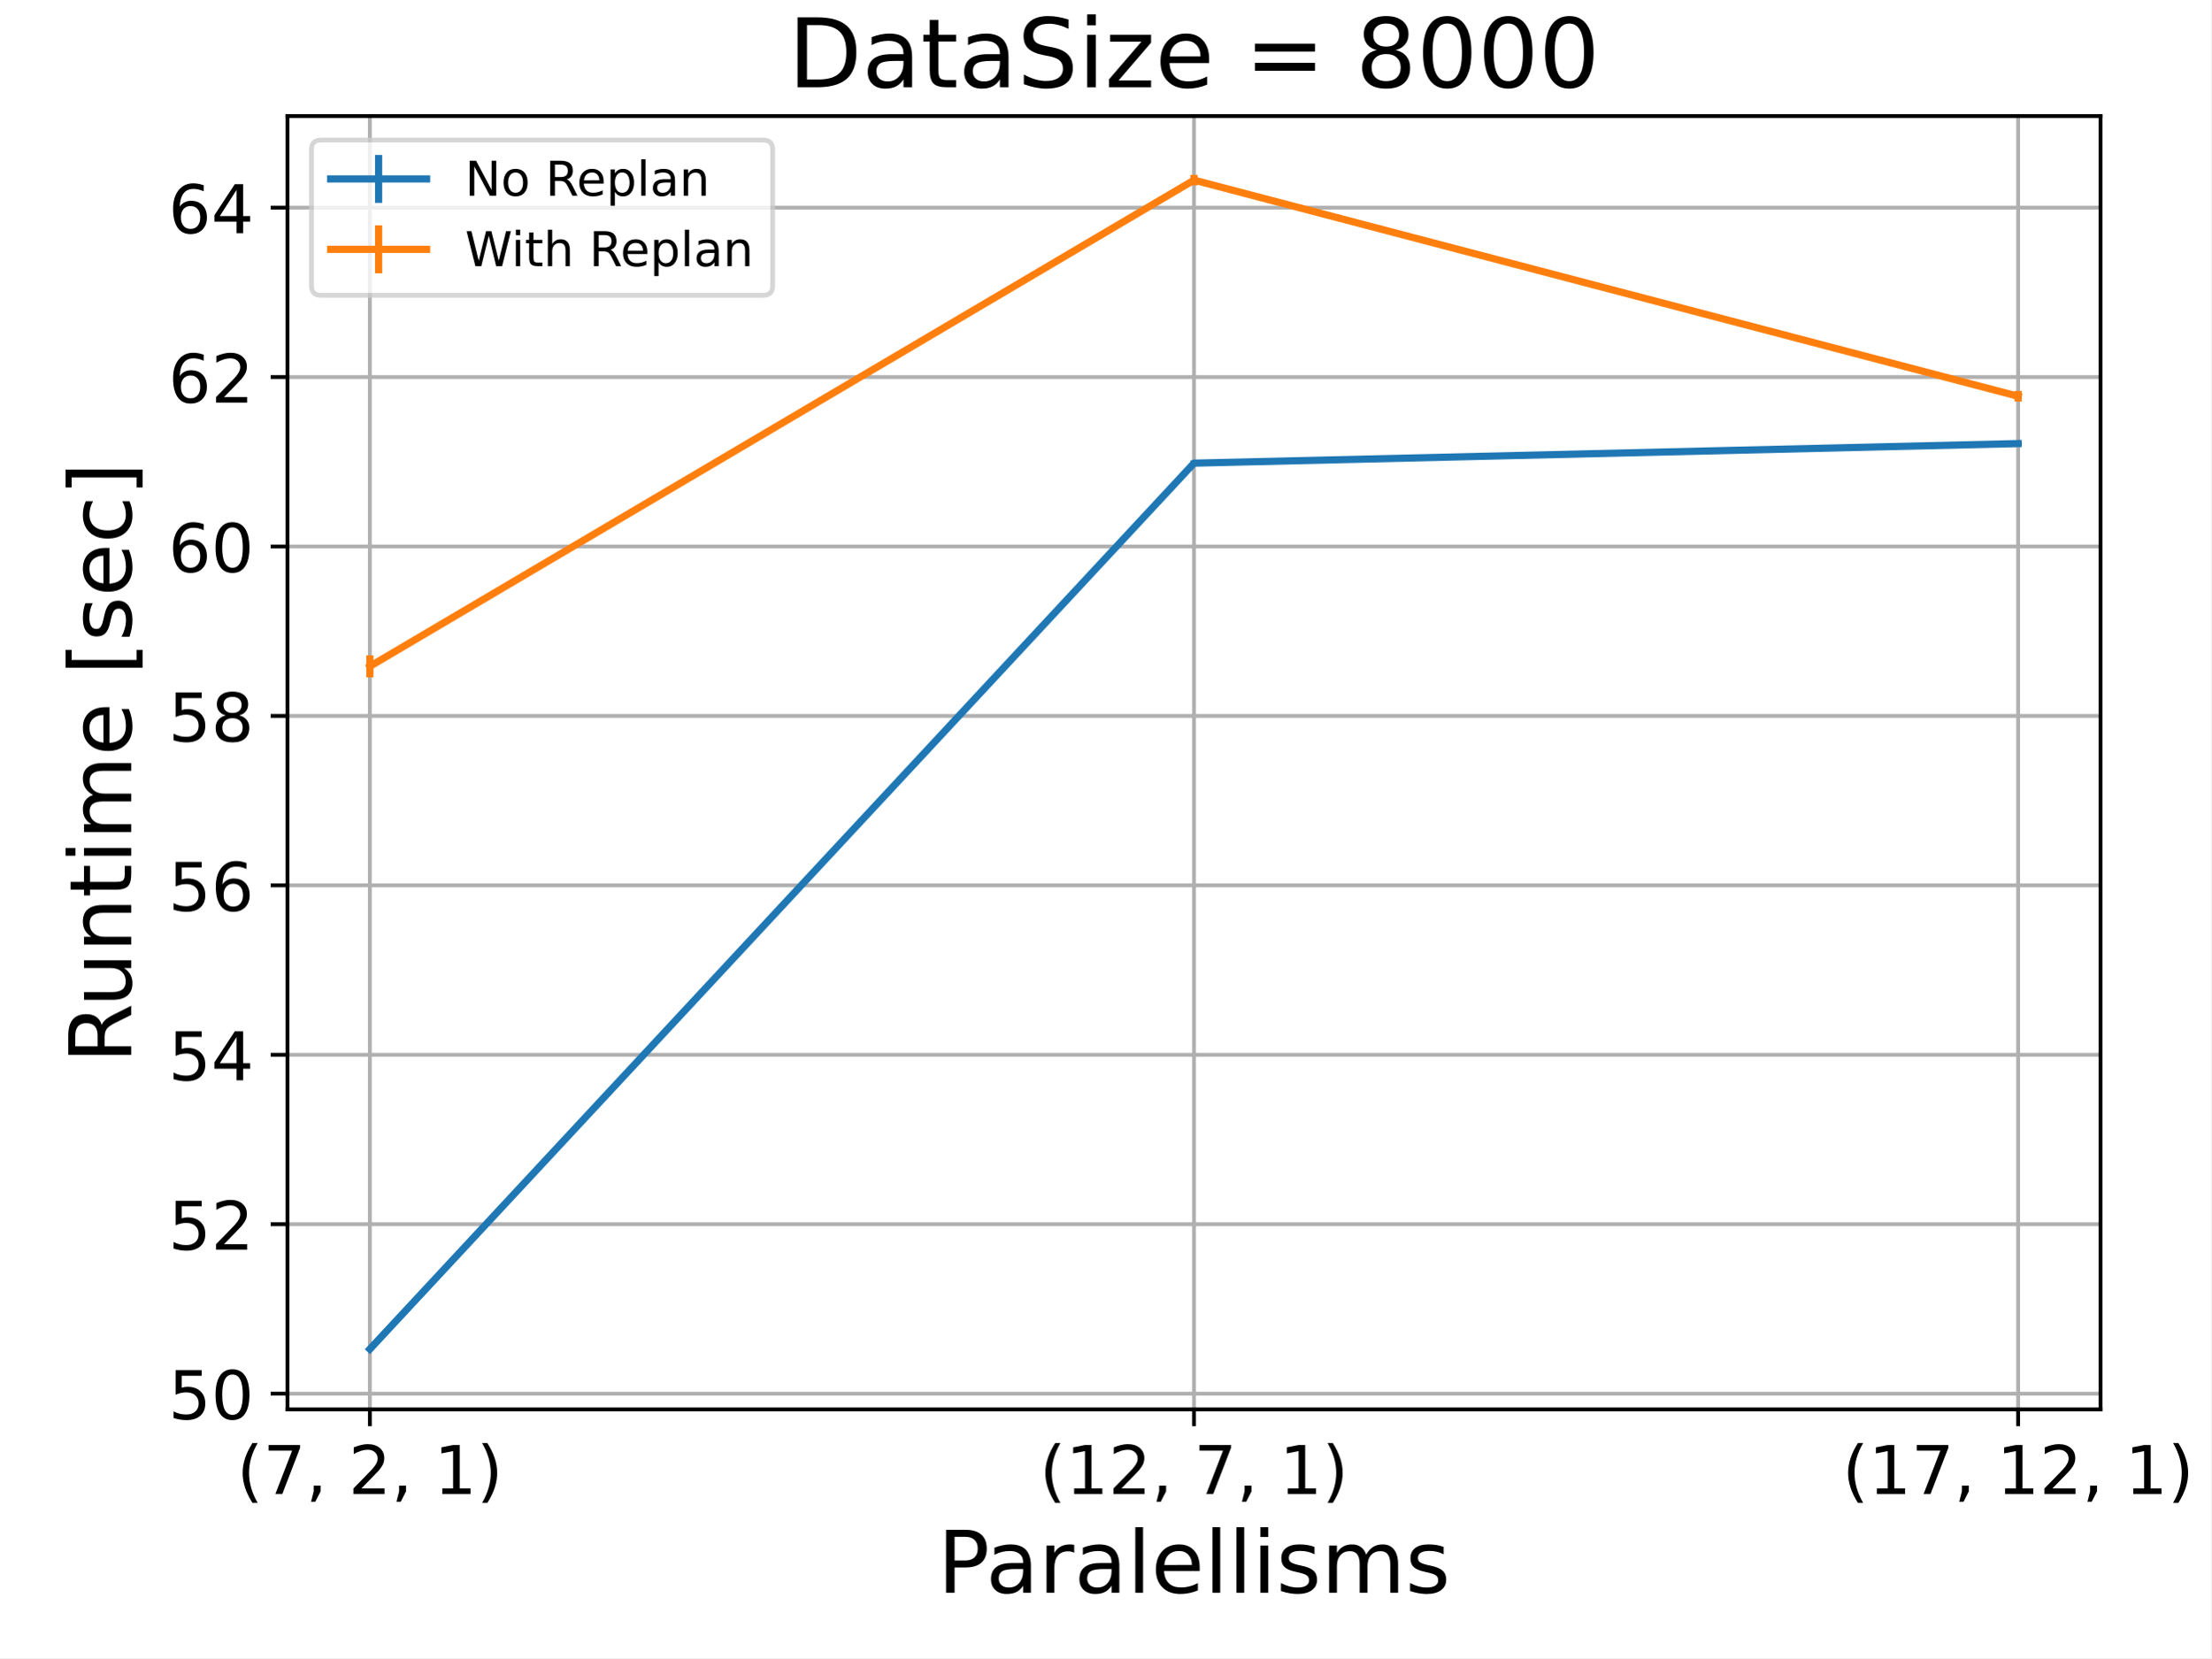
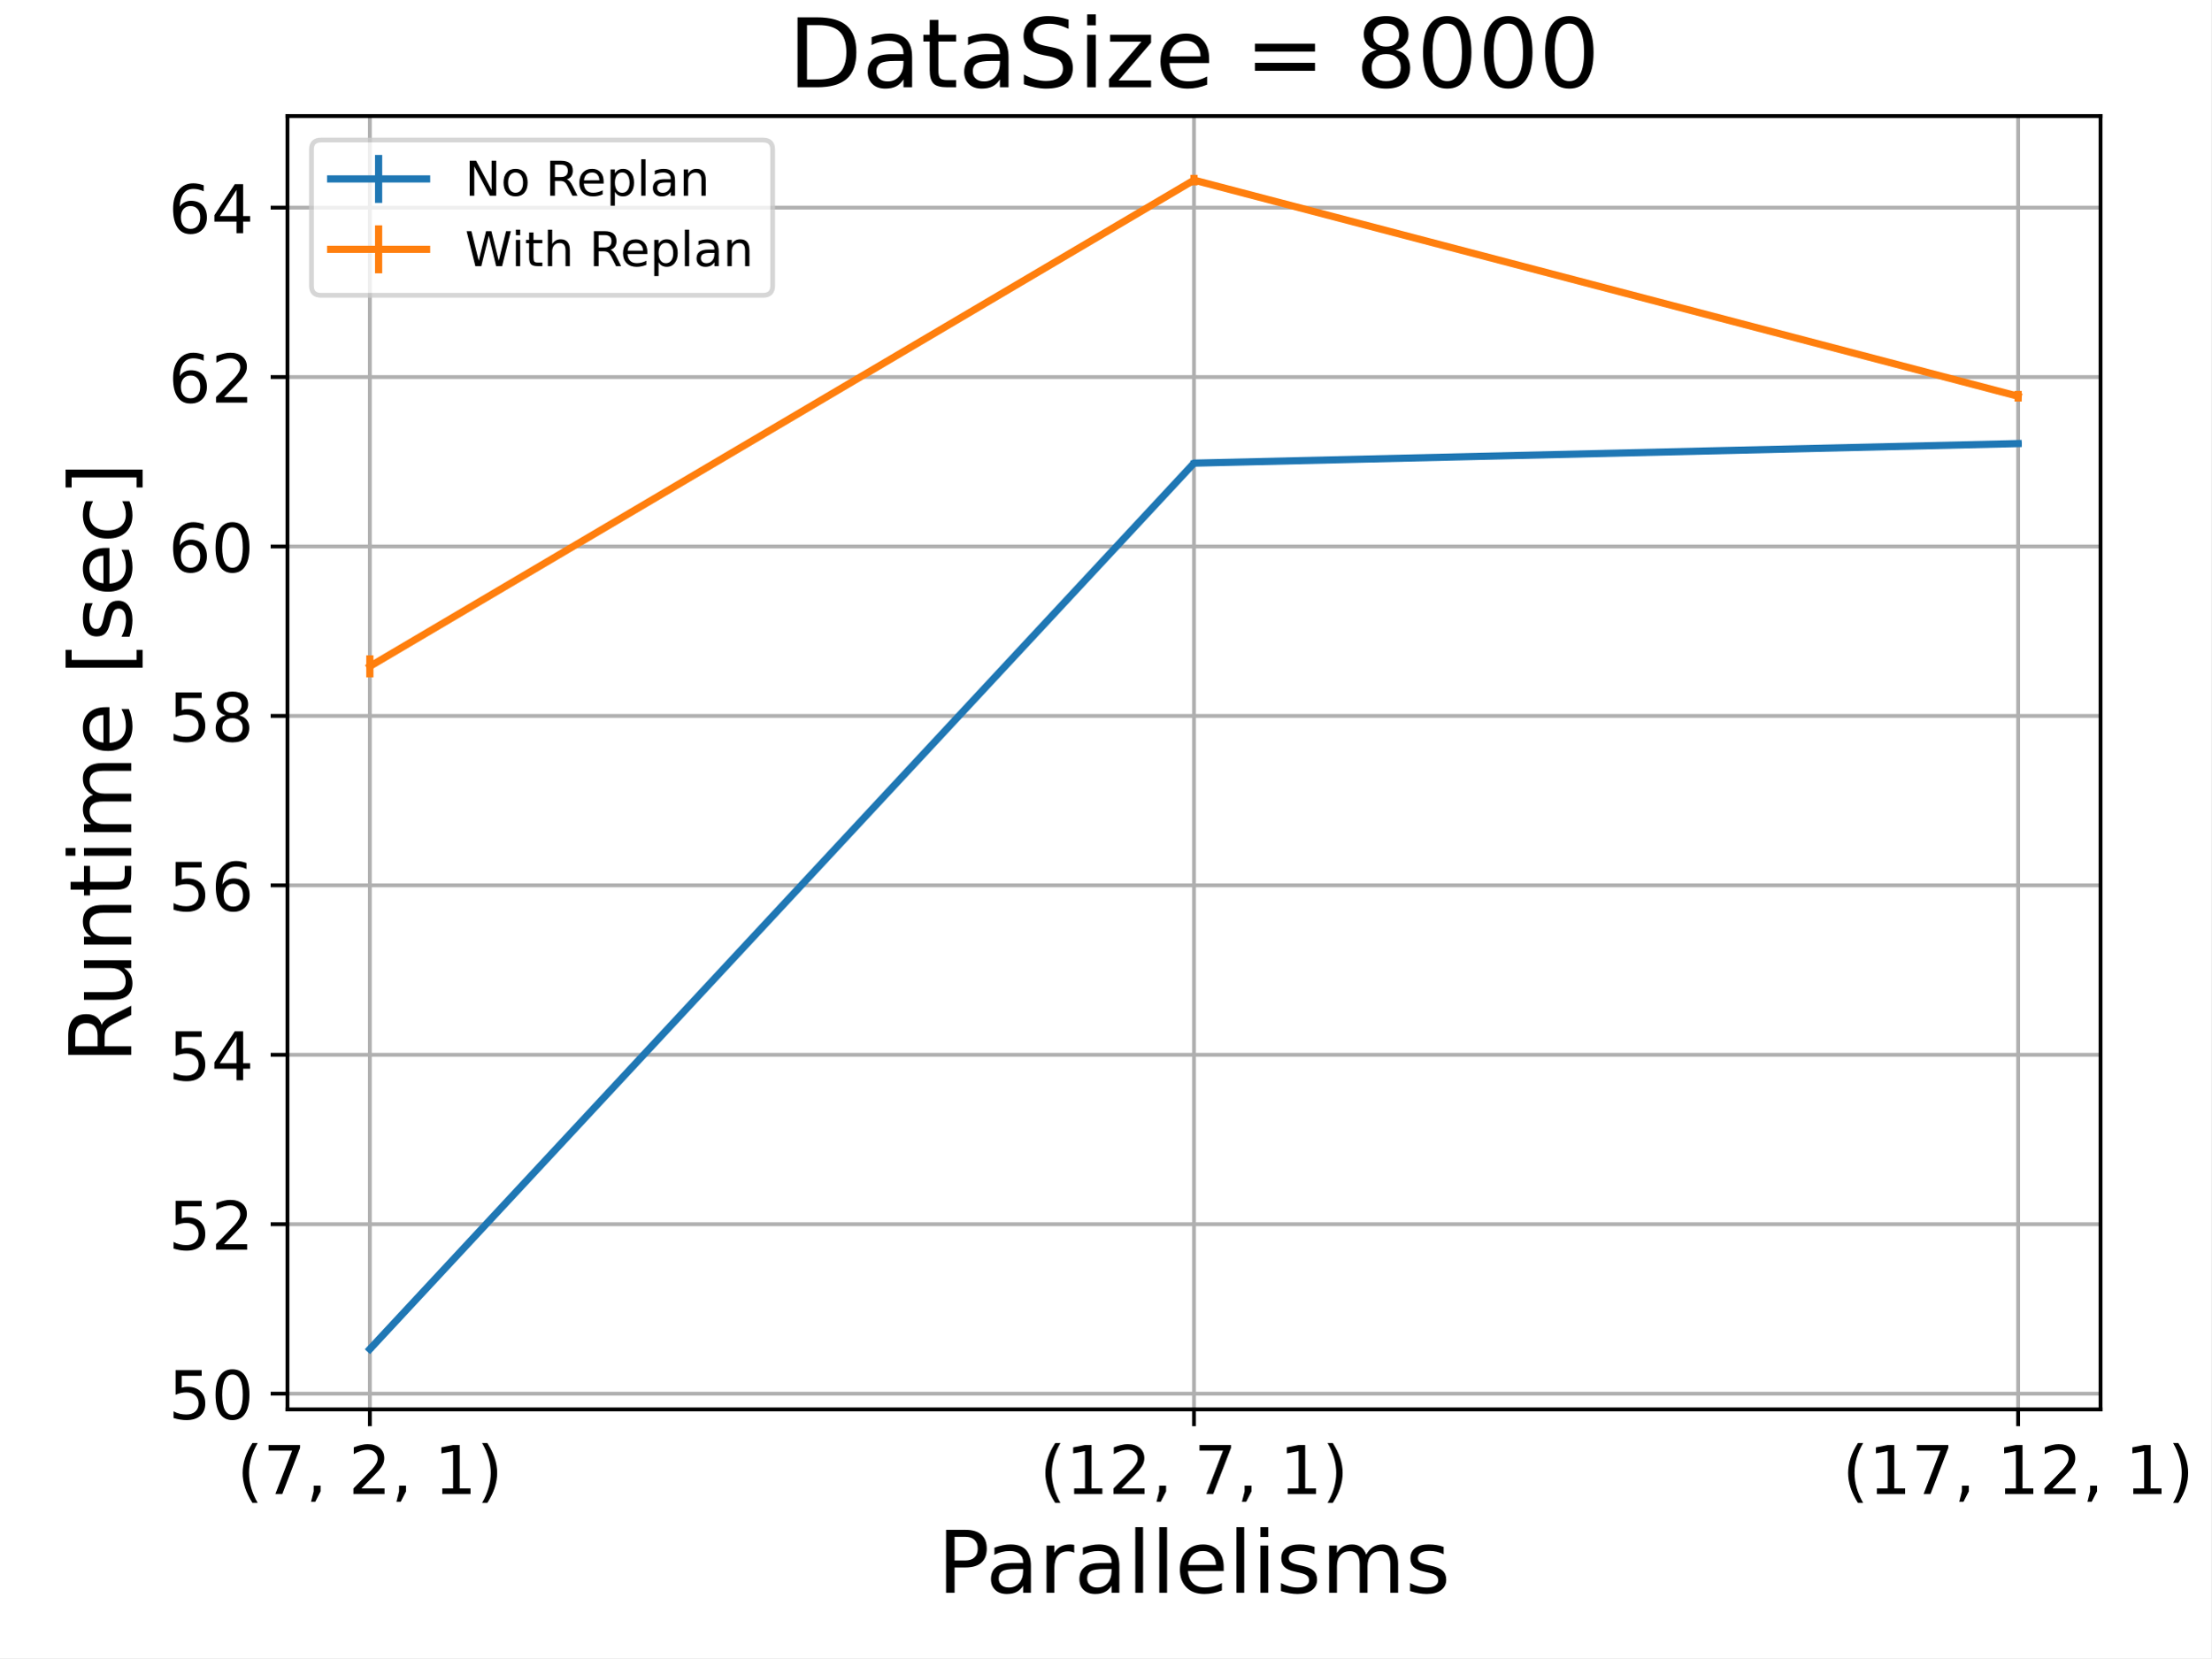
<svg xmlns="http://www.w3.org/2000/svg" xmlns:xlink="http://www.w3.org/1999/xlink" height="345.6pt" version="1.1" viewBox="0 0 460.8 345.6" width="460.8pt">
  <defs>
    <style type="text/css">*{stroke-linecap:butt;stroke-linejoin:round;}</style>
  </defs>
  <g id="figure_1">
    <g id="patch_1">
      <path d="M 0 345.6  L 460.8 345.6  L 460.8 0  L 0 0  z " style="fill:#ffffff;" />
    </g>
    <g id="axes_1">
      <g id="patch_2">
        <path d="M 59.904 293.76  L 437.76 293.76  L 437.76 24.192  L 59.904 24.192  z " style="fill:#ffffff;" />
      </g>
      <g id="matplotlib.axis_1">
        <g id="xtick_1">
          <g id="line2d_1">
-             <path clip-path="url(#p1c9102d2da)" d="M 77.079 293.76  L 77.079 24.192  " style="fill:none;stroke:#b0b0b0;stroke-linecap:square;stroke-width:0.8;" />
+             <path clip-path="url(#p344ec5d22e)" d="M 77.079 293.76  L 77.079 24.192  " style="fill:none;stroke:#b0b0b0;stroke-linecap:square;stroke-width:0.8;" />
          </g>
          <g id="line2d_2">
            <defs>
-               <path d="M 0 0  L 0 3.5  " id="mc686974545" style="stroke:#000000;stroke-width:0.8;" />
-             </defs>
-             <g>
-               <use style="stroke:#000000;stroke-width:0.8;" x="77.079" xlink:href="#mc686974545" y="293.76" />
+               <path d="M 0 0  L 0 3.5  " id="m7acfbb23f5" style="stroke:#000000;stroke-width:0.8;" />
+             </defs>
+             <g>
+               <use style="stroke:#000000;stroke-width:0.8;" x="77.079" xlink:href="#m7acfbb23f5" y="293.76" />
            </g>
          </g>
          <g id="text_1">
            <g transform="translate(49.35708 311.3978)scale(0.14 -0.14)">
              <defs>
                <path d="M 1984 4856  Q 1566 4138 1362 3434  Q 1159 2731 1159 2009  Q 1159 1288 1364 580  Q 1569 -128 1984 -844  L 1484 -844  Q 1016 -109 783 600  Q 550 1309 550 2009  Q 550 2706 781 3412  Q 1013 4119 1484 4856  L 1984 4856  z " id="DejaVuSans-28" transform="scale(0.015625)" />
                <path d="M 525 4666  L 3525 4666  L 3525 4397  L 1831 0  L 1172 0  L 2766 4134  L 525 4134  L 525 4666  z " id="DejaVuSans-37" transform="scale(0.015625)" />
                <path d="M 750 794  L 1409 794  L 1409 256  L 897 -744  L 494 -744  L 750 256  L 750 794  z " id="DejaVuSans-2c" transform="scale(0.015625)" />
                <path id="DejaVuSans-20" transform="scale(0.015625)" />
                <path d="M 1228 531  L 3431 531  L 3431 0  L 469 0  L 469 531  Q 828 903 1448 1529  Q 2069 2156 2228 2338  Q 2531 2678 2651 2914  Q 2772 3150 2772 3378  Q 2772 3750 2511 3984  Q 2250 4219 1831 4219  Q 1534 4219 1204 4116  Q 875 4013 500 3803  L 500 4441  Q 881 4594 1212 4672  Q 1544 4750 1819 4750  Q 2544 4750 2975 4387  Q 3406 4025 3406 3419  Q 3406 3131 3298 2873  Q 3191 2616 2906 2266  Q 2828 2175 2409 1742  Q 1991 1309 1228 531  z " id="DejaVuSans-32" transform="scale(0.015625)" />
                <path d="M 794 531  L 1825 531  L 1825 4091  L 703 3866  L 703 4441  L 1819 4666  L 2450 4666  L 2450 531  L 3481 531  L 3481 0  L 794 0  L 794 531  z " id="DejaVuSans-31" transform="scale(0.015625)" />
                <path d="M 513 4856  L 1013 4856  Q 1481 4119 1714 3412  Q 1947 2706 1947 2009  Q 1947 1309 1714 600  Q 1481 -109 1013 -844  L 513 -844  Q 928 -128 1133 580  Q 1338 1288 1338 2009  Q 1338 2731 1133 3434  Q 928 4138 513 4856  z " id="DejaVuSans-29" transform="scale(0.015625)" />
              </defs>
              <use xlink:href="#DejaVuSans-28" />
              <use x="39.014" xlink:href="#DejaVuSans-37" />
              <use x="102.637" xlink:href="#DejaVuSans-2c" />
              <use x="134.424" xlink:href="#DejaVuSans-20" />
              <use x="166.211" xlink:href="#DejaVuSans-32" />
              <use x="229.834" xlink:href="#DejaVuSans-2c" />
              <use x="261.621" xlink:href="#DejaVuSans-20" />
              <use x="293.408" xlink:href="#DejaVuSans-31" />
              <use x="357.031" xlink:href="#DejaVuSans-29" />
            </g>
          </g>
        </g>
        <g id="xtick_2">
          <g id="line2d_3">
-             <path clip-path="url(#p1c9102d2da)" d="M 248.832 293.76  L 248.832 24.192  " style="fill:none;stroke:#b0b0b0;stroke-linecap:square;stroke-width:0.8;" />
+             <path clip-path="url(#p344ec5d22e)" d="M 248.832 293.76  L 248.832 24.192  " style="fill:none;stroke:#b0b0b0;stroke-linecap:square;stroke-width:0.8;" />
          </g>
          <g id="line2d_4">
            <g>
-               <use style="stroke:#000000;stroke-width:0.8;" x="248.832" xlink:href="#mc686974545" y="293.76" />
+               <use style="stroke:#000000;stroke-width:0.8;" x="248.832" xlink:href="#m7acfbb23f5" y="293.76" />
            </g>
          </g>
          <g id="text_2">
            <g transform="translate(216.6561 311.3978)scale(0.14 -0.14)">
              <use xlink:href="#DejaVuSans-28" />
              <use x="39.014" xlink:href="#DejaVuSans-31" />
              <use x="102.637" xlink:href="#DejaVuSans-32" />
              <use x="166.26" xlink:href="#DejaVuSans-2c" />
              <use x="198.047" xlink:href="#DejaVuSans-20" />
              <use x="229.834" xlink:href="#DejaVuSans-37" />
              <use x="293.457" xlink:href="#DejaVuSans-2c" />
              <use x="325.244" xlink:href="#DejaVuSans-20" />
              <use x="357.031" xlink:href="#DejaVuSans-31" />
              <use x="420.654" xlink:href="#DejaVuSans-29" />
            </g>
          </g>
        </g>
        <g id="xtick_3">
          <g id="line2d_5">
-             <path clip-path="url(#p1c9102d2da)" d="M 420.585 293.76  L 420.585 24.192  " style="fill:none;stroke:#b0b0b0;stroke-linecap:square;stroke-width:0.8;" />
+             <path clip-path="url(#p344ec5d22e)" d="M 420.585 293.76  L 420.585 24.192  " style="fill:none;stroke:#b0b0b0;stroke-linecap:square;stroke-width:0.8;" />
          </g>
          <g id="line2d_6">
            <g>
-               <use style="stroke:#000000;stroke-width:0.8;" x="420.585" xlink:href="#mc686974545" y="293.76" />
+               <use style="stroke:#000000;stroke-width:0.8;" x="420.585" xlink:href="#m7acfbb23f5" y="293.76" />
            </g>
          </g>
          <g id="text_3">
            <g transform="translate(383.955 311.3978)scale(0.14 -0.14)">
              <use xlink:href="#DejaVuSans-28" />
              <use x="39.014" xlink:href="#DejaVuSans-31" />
              <use x="102.637" xlink:href="#DejaVuSans-37" />
              <use x="166.26" xlink:href="#DejaVuSans-2c" />
              <use x="198.047" xlink:href="#DejaVuSans-20" />
              <use x="229.834" xlink:href="#DejaVuSans-31" />
              <use x="293.457" xlink:href="#DejaVuSans-32" />
              <use x="357.08" xlink:href="#DejaVuSans-2c" />
              <use x="388.867" xlink:href="#DejaVuSans-20" />
              <use x="420.654" xlink:href="#DejaVuSans-31" />
              <use x="484.277" xlink:href="#DejaVuSans-29" />
            </g>
          </g>
        </g>
        <g id="text_4">
          <g transform="translate(195.3973 331.9866)scale(0.18 -0.18)">
            <defs>
              <path d="M 1259 4147  L 1259 2394  L 2053 2394  Q 2494 2394 2734 2622  Q 2975 2850 2975 3272  Q 2975 3691 2734 3919  Q 2494 4147 2053 4147  L 1259 4147  z M 628 4666  L 2053 4666  Q 2838 4666 3239 4311  Q 3641 3956 3641 3272  Q 3641 2581 3239 2228  Q 2838 1875 2053 1875  L 1259 1875  L 1259 0  L 628 0  L 628 4666  z " id="DejaVuSans-50" transform="scale(0.015625)" />
              <path d="M 2194 1759  Q 1497 1759 1228 1600  Q 959 1441 959 1056  Q 959 750 1161 570  Q 1363 391 1709 391  Q 2188 391 2477 730  Q 2766 1069 2766 1631  L 2766 1759  L 2194 1759  z M 3341 1997  L 3341 0  L 2766 0  L 2766 531  Q 2569 213 2275 61  Q 1981 -91 1556 -91  Q 1019 -91 701 211  Q 384 513 384 1019  Q 384 1609 779 1909  Q 1175 2209 1959 2209  L 2766 2209  L 2766 2266  Q 2766 2663 2505 2880  Q 2244 3097 1772 3097  Q 1472 3097 1187 3025  Q 903 2953 641 2809  L 641 3341  Q 956 3463 1253 3523  Q 1550 3584 1831 3584  Q 2591 3584 2966 3190  Q 3341 2797 3341 1997  z " id="DejaVuSans-61" transform="scale(0.015625)" />
              <path d="M 2631 2963  Q 2534 3019 2420 3045  Q 2306 3072 2169 3072  Q 1681 3072 1420 2755  Q 1159 2438 1159 1844  L 1159 0  L 581 0  L 581 3500  L 1159 3500  L 1159 2956  Q 1341 3275 1631 3429  Q 1922 3584 2338 3584  Q 2397 3584 2469 3576  Q 2541 3569 2628 3553  L 2631 2963  z " id="DejaVuSans-72" transform="scale(0.015625)" />
              <path d="M 603 4863  L 1178 4863  L 1178 0  L 603 0  L 603 4863  z " id="DejaVuSans-6c" transform="scale(0.015625)" />
              <path d="M 3597 1894  L 3597 1613  L 953 1613  Q 991 1019 1311 708  Q 1631 397 2203 397  Q 2534 397 2845 478  Q 3156 559 3463 722  L 3463 178  Q 3153 47 2828 -22  Q 2503 -91 2169 -91  Q 1331 -91 842 396  Q 353 884 353 1716  Q 353 2575 817 3079  Q 1281 3584 2069 3584  Q 2775 3584 3186 3129  Q 3597 2675 3597 1894  z M 3022 2063  Q 3016 2534 2758 2815  Q 2500 3097 2075 3097  Q 1594 3097 1305 2825  Q 1016 2553 972 2059  L 3022 2063  z " id="DejaVuSans-65" transform="scale(0.015625)" />
              <path d="M 603 3500  L 1178 3500  L 1178 0  L 603 0  L 603 3500  z M 603 4863  L 1178 4863  L 1178 4134  L 603 4134  L 603 4863  z " id="DejaVuSans-69" transform="scale(0.015625)" />
              <path d="M 2834 3397  L 2834 2853  Q 2591 2978 2328 3040  Q 2066 3103 1784 3103  Q 1356 3103 1142 2972  Q 928 2841 928 2578  Q 928 2378 1081 2264  Q 1234 2150 1697 2047  L 1894 2003  Q 2506 1872 2764 1633  Q 3022 1394 3022 966  Q 3022 478 2636 193  Q 2250 -91 1575 -91  Q 1294 -91 989 -36  Q 684 19 347 128  L 347 722  Q 666 556 975 473  Q 1284 391 1588 391  Q 1994 391 2212 530  Q 2431 669 2431 922  Q 2431 1156 2273 1281  Q 2116 1406 1581 1522  L 1381 1569  Q 847 1681 609 1914  Q 372 2147 372 2553  Q 372 3047 722 3315  Q 1072 3584 1716 3584  Q 2034 3584 2315 3537  Q 2597 3491 2834 3397  z " id="DejaVuSans-73" transform="scale(0.015625)" />
              <path d="M 3328 2828  Q 3544 3216 3844 3400  Q 4144 3584 4550 3584  Q 5097 3584 5394 3201  Q 5691 2819 5691 2113  L 5691 0  L 5113 0  L 5113 2094  Q 5113 2597 4934 2840  Q 4756 3084 4391 3084  Q 3944 3084 3684 2787  Q 3425 2491 3425 1978  L 3425 0  L 2847 0  L 2847 2094  Q 2847 2600 2669 2842  Q 2491 3084 2119 3084  Q 1678 3084 1418 2786  Q 1159 2488 1159 1978  L 1159 0  L 581 0  L 581 3500  L 1159 3500  L 1159 2956  Q 1356 3278 1631 3431  Q 1906 3584 2284 3584  Q 2666 3584 2933 3390  Q 3200 3197 3328 2828  z " id="DejaVuSans-6d" transform="scale(0.015625)" />
            </defs>
            <use xlink:href="#DejaVuSans-50" />
            <use x="55.803" xlink:href="#DejaVuSans-61" />
            <use x="117.082" xlink:href="#DejaVuSans-72" />
            <use x="158.195" xlink:href="#DejaVuSans-61" />
            <use x="219.475" xlink:href="#DejaVuSans-6c" />
-             <use x="247.258" xlink:href="#DejaVuSans-65" />
-             <use x="308.781" xlink:href="#DejaVuSans-6c" />
+             <use x="247.258" xlink:href="#DejaVuSans-6c" />
+             <use x="275.041" xlink:href="#DejaVuSans-65" />
            <use x="336.564" xlink:href="#DejaVuSans-6c" />
            <use x="364.348" xlink:href="#DejaVuSans-69" />
            <use x="392.131" xlink:href="#DejaVuSans-73" />
            <use x="444.23" xlink:href="#DejaVuSans-6d" />
            <use x="541.643" xlink:href="#DejaVuSans-73" />
          </g>
        </g>
      </g>
      <g id="matplotlib.axis_2">
        <g id="ytick_1">
          <g id="line2d_7">
-             <path clip-path="url(#p1c9102d2da)" d="M 59.904 290.479  L 437.76 290.479  " style="fill:none;stroke:#b0b0b0;stroke-linecap:square;stroke-width:0.8;" />
+             <path clip-path="url(#p344ec5d22e)" d="M 59.904 290.479  L 437.76 290.479  " style="fill:none;stroke:#b0b0b0;stroke-linecap:square;stroke-width:0.8;" />
          </g>
          <g id="line2d_8">
            <defs>
-               <path d="M 0 0  L -3.5 0  " id="m66e2ed0f63" style="stroke:#000000;stroke-width:0.8;" />
-             </defs>
-             <g>
-               <use style="stroke:#000000;stroke-width:0.8;" x="59.904" xlink:href="#m66e2ed0f63" y="290.479" />
+               <path d="M 0 0  L -3.5 0  " id="m52d5dfcbcf" style="stroke:#000000;stroke-width:0.8;" />
+             </defs>
+             <g>
+               <use style="stroke:#000000;stroke-width:0.8;" x="59.904" xlink:href="#m52d5dfcbcf" y="290.479" />
            </g>
          </g>
          <g id="text_5">
            <g transform="translate(35.089 295.7981)scale(0.14 -0.14)">
              <defs>
                <path d="M 691 4666  L 3169 4666  L 3169 4134  L 1269 4134  L 1269 2991  Q 1406 3038 1543 3061  Q 1681 3084 1819 3084  Q 2600 3084 3056 2656  Q 3513 2228 3513 1497  Q 3513 744 3044 326  Q 2575 -91 1722 -91  Q 1428 -91 1123 -41  Q 819 9 494 109  L 494 744  Q 775 591 1075 516  Q 1375 441 1709 441  Q 2250 441 2565 725  Q 2881 1009 2881 1497  Q 2881 1984 2565 2268  Q 2250 2553 1709 2553  Q 1456 2553 1204 2497  Q 953 2441 691 2322  L 691 4666  z " id="DejaVuSans-35" transform="scale(0.015625)" />
                <path d="M 2034 4250  Q 1547 4250 1301 3770  Q 1056 3291 1056 2328  Q 1056 1369 1301 889  Q 1547 409 2034 409  Q 2525 409 2770 889  Q 3016 1369 3016 2328  Q 3016 3291 2770 3770  Q 2525 4250 2034 4250  z M 2034 4750  Q 2819 4750 3233 4129  Q 3647 3509 3647 2328  Q 3647 1150 3233 529  Q 2819 -91 2034 -91  Q 1250 -91 836 529  Q 422 1150 422 2328  Q 422 3509 836 4129  Q 1250 4750 2034 4750  z " id="DejaVuSans-30" transform="scale(0.015625)" />
              </defs>
              <use xlink:href="#DejaVuSans-35" />
              <use x="63.623" xlink:href="#DejaVuSans-30" />
            </g>
          </g>
        </g>
        <g id="ytick_2">
          <g id="line2d_9">
-             <path clip-path="url(#p1c9102d2da)" d="M 59.904 255.164  L 437.76 255.164  " style="fill:none;stroke:#b0b0b0;stroke-linecap:square;stroke-width:0.8;" />
+             <path clip-path="url(#p344ec5d22e)" d="M 59.904 255.164  L 437.76 255.164  " style="fill:none;stroke:#b0b0b0;stroke-linecap:square;stroke-width:0.8;" />
          </g>
          <g id="line2d_10">
            <g>
-               <use style="stroke:#000000;stroke-width:0.8;" x="59.904" xlink:href="#m66e2ed0f63" y="255.164" />
+               <use style="stroke:#000000;stroke-width:0.8;" x="59.904" xlink:href="#m52d5dfcbcf" y="255.164" />
            </g>
          </g>
          <g id="text_6">
            <g transform="translate(35.089 260.4834)scale(0.14 -0.14)">
              <use xlink:href="#DejaVuSans-35" />
              <use x="63.623" xlink:href="#DejaVuSans-32" />
            </g>
          </g>
        </g>
        <g id="ytick_3">
          <g id="line2d_11">
-             <path clip-path="url(#p1c9102d2da)" d="M 59.904 219.85  L 437.76 219.85  " style="fill:none;stroke:#b0b0b0;stroke-linecap:square;stroke-width:0.8;" />
+             <path clip-path="url(#p344ec5d22e)" d="M 59.904 219.85  L 437.76 219.85  " style="fill:none;stroke:#b0b0b0;stroke-linecap:square;stroke-width:0.8;" />
          </g>
          <g id="line2d_12">
            <g>
-               <use style="stroke:#000000;stroke-width:0.8;" x="59.904" xlink:href="#m66e2ed0f63" y="219.85" />
+               <use style="stroke:#000000;stroke-width:0.8;" x="59.904" xlink:href="#m52d5dfcbcf" y="219.85" />
            </g>
          </g>
          <g id="text_7">
            <g transform="translate(35.089 225.1686)scale(0.14 -0.14)">
              <defs>
                <path d="M 2419 4116  L 825 1625  L 2419 1625  L 2419 4116  z M 2253 4666  L 3047 4666  L 3047 1625  L 3713 1625  L 3713 1100  L 3047 1100  L 3047 0  L 2419 0  L 2419 1100  L 313 1100  L 313 1709  L 2253 4666  z " id="DejaVuSans-34" transform="scale(0.015625)" />
              </defs>
              <use xlink:href="#DejaVuSans-35" />
              <use x="63.623" xlink:href="#DejaVuSans-34" />
            </g>
          </g>
        </g>
        <g id="ytick_4">
          <g id="line2d_13">
-             <path clip-path="url(#p1c9102d2da)" d="M 59.904 184.535  L 437.76 184.535  " style="fill:none;stroke:#b0b0b0;stroke-linecap:square;stroke-width:0.8;" />
+             <path clip-path="url(#p344ec5d22e)" d="M 59.904 184.535  L 437.76 184.535  " style="fill:none;stroke:#b0b0b0;stroke-linecap:square;stroke-width:0.8;" />
          </g>
          <g id="line2d_14">
            <g>
-               <use style="stroke:#000000;stroke-width:0.8;" x="59.904" xlink:href="#m66e2ed0f63" y="184.535" />
+               <use style="stroke:#000000;stroke-width:0.8;" x="59.904" xlink:href="#m52d5dfcbcf" y="184.535" />
            </g>
          </g>
          <g id="text_8">
            <g transform="translate(35.089 189.8539)scale(0.14 -0.14)">
              <defs>
                <path d="M 2113 2584  Q 1688 2584 1439 2293  Q 1191 2003 1191 1497  Q 1191 994 1439 701  Q 1688 409 2113 409  Q 2538 409 2786 701  Q 3034 994 3034 1497  Q 3034 2003 2786 2293  Q 2538 2584 2113 2584  z M 3366 4563  L 3366 3988  Q 3128 4100 2886 4159  Q 2644 4219 2406 4219  Q 1781 4219 1451 3797  Q 1122 3375 1075 2522  Q 1259 2794 1537 2939  Q 1816 3084 2150 3084  Q 2853 3084 3261 2657  Q 3669 2231 3669 1497  Q 3669 778 3244 343  Q 2819 -91 2113 -91  Q 1303 -91 875 529  Q 447 1150 447 2328  Q 447 3434 972 4092  Q 1497 4750 2381 4750  Q 2619 4750 2861 4703  Q 3103 4656 3366 4563  z " id="DejaVuSans-36" transform="scale(0.015625)" />
              </defs>
              <use xlink:href="#DejaVuSans-35" />
              <use x="63.623" xlink:href="#DejaVuSans-36" />
            </g>
          </g>
        </g>
        <g id="ytick_5">
          <g id="line2d_15">
-             <path clip-path="url(#p1c9102d2da)" d="M 59.904 149.22  L 437.76 149.22  " style="fill:none;stroke:#b0b0b0;stroke-linecap:square;stroke-width:0.8;" />
+             <path clip-path="url(#p344ec5d22e)" d="M 59.904 149.22  L 437.76 149.22  " style="fill:none;stroke:#b0b0b0;stroke-linecap:square;stroke-width:0.8;" />
          </g>
          <g id="line2d_16">
            <g>
-               <use style="stroke:#000000;stroke-width:0.8;" x="59.904" xlink:href="#m66e2ed0f63" y="149.22" />
+               <use style="stroke:#000000;stroke-width:0.8;" x="59.904" xlink:href="#m52d5dfcbcf" y="149.22" />
            </g>
          </g>
          <g id="text_9">
            <g transform="translate(35.089 154.5391)scale(0.14 -0.14)">
              <defs>
                <path d="M 2034 2216  Q 1584 2216 1326 1975  Q 1069 1734 1069 1313  Q 1069 891 1326 650  Q 1584 409 2034 409  Q 2484 409 2743 651  Q 3003 894 3003 1313  Q 3003 1734 2745 1975  Q 2488 2216 2034 2216  z M 1403 2484  Q 997 2584 770 2862  Q 544 3141 544 3541  Q 544 4100 942 4425  Q 1341 4750 2034 4750  Q 2731 4750 3128 4425  Q 3525 4100 3525 3541  Q 3525 3141 3298 2862  Q 3072 2584 2669 2484  Q 3125 2378 3379 2068  Q 3634 1759 3634 1313  Q 3634 634 3220 271  Q 2806 -91 2034 -91  Q 1263 -91 848 271  Q 434 634 434 1313  Q 434 1759 690 2068  Q 947 2378 1403 2484  z M 1172 3481  Q 1172 3119 1398 2916  Q 1625 2713 2034 2713  Q 2441 2713 2670 2916  Q 2900 3119 2900 3481  Q 2900 3844 2670 4047  Q 2441 4250 2034 4250  Q 1625 4250 1398 4047  Q 1172 3844 1172 3481  z " id="DejaVuSans-38" transform="scale(0.015625)" />
              </defs>
              <use xlink:href="#DejaVuSans-35" />
              <use x="63.623" xlink:href="#DejaVuSans-38" />
            </g>
          </g>
        </g>
        <g id="ytick_6">
          <g id="line2d_17">
-             <path clip-path="url(#p1c9102d2da)" d="M 59.904 113.905  L 437.76 113.905  " style="fill:none;stroke:#b0b0b0;stroke-linecap:square;stroke-width:0.8;" />
+             <path clip-path="url(#p344ec5d22e)" d="M 59.904 113.905  L 437.76 113.905  " style="fill:none;stroke:#b0b0b0;stroke-linecap:square;stroke-width:0.8;" />
          </g>
          <g id="line2d_18">
            <g>
-               <use style="stroke:#000000;stroke-width:0.8;" x="59.904" xlink:href="#m66e2ed0f63" y="113.905" />
+               <use style="stroke:#000000;stroke-width:0.8;" x="59.904" xlink:href="#m52d5dfcbcf" y="113.905" />
            </g>
          </g>
          <g id="text_10">
            <g transform="translate(35.089 119.2243)scale(0.14 -0.14)">
              <use xlink:href="#DejaVuSans-36" />
              <use x="63.623" xlink:href="#DejaVuSans-30" />
            </g>
          </g>
        </g>
        <g id="ytick_7">
          <g id="line2d_19">
-             <path clip-path="url(#p1c9102d2da)" d="M 59.904 78.591  L 437.76 78.591  " style="fill:none;stroke:#b0b0b0;stroke-linecap:square;stroke-width:0.8;" />
+             <path clip-path="url(#p344ec5d22e)" d="M 59.904 78.591  L 437.76 78.591  " style="fill:none;stroke:#b0b0b0;stroke-linecap:square;stroke-width:0.8;" />
          </g>
          <g id="line2d_20">
            <g>
-               <use style="stroke:#000000;stroke-width:0.8;" x="59.904" xlink:href="#m66e2ed0f63" y="78.591" />
+               <use style="stroke:#000000;stroke-width:0.8;" x="59.904" xlink:href="#m52d5dfcbcf" y="78.591" />
            </g>
          </g>
          <g id="text_11">
            <g transform="translate(35.089 83.90959)scale(0.14 -0.14)">
              <use xlink:href="#DejaVuSans-36" />
              <use x="63.623" xlink:href="#DejaVuSans-32" />
            </g>
          </g>
        </g>
        <g id="ytick_8">
          <g id="line2d_21">
-             <path clip-path="url(#p1c9102d2da)" d="M 59.904 43.276  L 437.76 43.276  " style="fill:none;stroke:#b0b0b0;stroke-linecap:square;stroke-width:0.8;" />
+             <path clip-path="url(#p344ec5d22e)" d="M 59.904 43.276  L 437.76 43.276  " style="fill:none;stroke:#b0b0b0;stroke-linecap:square;stroke-width:0.8;" />
          </g>
          <g id="line2d_22">
            <g>
-               <use style="stroke:#000000;stroke-width:0.8;" x="59.904" xlink:href="#m66e2ed0f63" y="43.276" />
+               <use style="stroke:#000000;stroke-width:0.8;" x="59.904" xlink:href="#m52d5dfcbcf" y="43.276" />
            </g>
          </g>
          <g id="text_12">
            <g transform="translate(35.089 48.59484)scale(0.14 -0.14)">
              <use xlink:href="#DejaVuSans-36" />
              <use x="63.623" xlink:href="#DejaVuSans-34" />
            </g>
          </g>
        </g>
        <g id="text_13">
          <g transform="translate(27.34556 221.623)rotate(-90)scale(0.18 -0.18)">
            <defs>
              <path d="M 2841 2188  Q 3044 2119 3236 1894  Q 3428 1669 3622 1275  L 4263 0  L 3584 0  L 2988 1197  Q 2756 1666 2539 1819  Q 2322 1972 1947 1972  L 1259 1972  L 1259 0  L 628 0  L 628 4666  L 2053 4666  Q 2853 4666 3247 4331  Q 3641 3997 3641 3322  Q 3641 2881 3436 2590  Q 3231 2300 2841 2188  z M 1259 4147  L 1259 2491  L 2053 2491  Q 2509 2491 2742 2702  Q 2975 2913 2975 3322  Q 2975 3731 2742 3939  Q 2509 4147 2053 4147  L 1259 4147  z " id="DejaVuSans-52" transform="scale(0.015625)" />
              <path d="M 544 1381  L 544 3500  L 1119 3500  L 1119 1403  Q 1119 906 1312 657  Q 1506 409 1894 409  Q 2359 409 2629 706  Q 2900 1003 2900 1516  L 2900 3500  L 3475 3500  L 3475 0  L 2900 0  L 2900 538  Q 2691 219 2414 64  Q 2138 -91 1772 -91  Q 1169 -91 856 284  Q 544 659 544 1381  z M 1991 3584  L 1991 3584  z " id="DejaVuSans-75" transform="scale(0.015625)" />
              <path d="M 3513 2113  L 3513 0  L 2938 0  L 2938 2094  Q 2938 2591 2744 2837  Q 2550 3084 2163 3084  Q 1697 3084 1428 2787  Q 1159 2491 1159 1978  L 1159 0  L 581 0  L 581 3500  L 1159 3500  L 1159 2956  Q 1366 3272 1645 3428  Q 1925 3584 2291 3584  Q 2894 3584 3203 3211  Q 3513 2838 3513 2113  z " id="DejaVuSans-6e" transform="scale(0.015625)" />
              <path d="M 1172 4494  L 1172 3500  L 2356 3500  L 2356 3053  L 1172 3053  L 1172 1153  Q 1172 725 1289 603  Q 1406 481 1766 481  L 2356 481  L 2356 0  L 1766 0  Q 1100 0 847 248  Q 594 497 594 1153  L 594 3053  L 172 3053  L 172 3500  L 594 3500  L 594 4494  L 1172 4494  z " id="DejaVuSans-74" transform="scale(0.015625)" />
              <path d="M 550 4863  L 1875 4863  L 1875 4416  L 1125 4416  L 1125 -397  L 1875 -397  L 1875 -844  L 550 -844  L 550 4863  z " id="DejaVuSans-5b" transform="scale(0.015625)" />
              <path d="M 3122 3366  L 3122 2828  Q 2878 2963 2633 3030  Q 2388 3097 2138 3097  Q 1578 3097 1268 2742  Q 959 2388 959 1747  Q 959 1106 1268 751  Q 1578 397 2138 397  Q 2388 397 2633 464  Q 2878 531 3122 666  L 3122 134  Q 2881 22 2623 -34  Q 2366 -91 2075 -91  Q 1284 -91 818 406  Q 353 903 353 1747  Q 353 2603 823 3093  Q 1294 3584 2113 3584  Q 2378 3584 2631 3529  Q 2884 3475 3122 3366  z " id="DejaVuSans-63" transform="scale(0.015625)" />
              <path d="M 1947 4863  L 1947 -844  L 622 -844  L 622 -397  L 1369 -397  L 1369 4416  L 622 4416  L 622 4863  L 1947 4863  z " id="DejaVuSans-5d" transform="scale(0.015625)" />
            </defs>
            <use xlink:href="#DejaVuSans-52" />
            <use x="64.982" xlink:href="#DejaVuSans-75" />
            <use x="128.361" xlink:href="#DejaVuSans-6e" />
            <use x="191.74" xlink:href="#DejaVuSans-74" />
            <use x="230.949" xlink:href="#DejaVuSans-69" />
            <use x="258.732" xlink:href="#DejaVuSans-6d" />
            <use x="356.145" xlink:href="#DejaVuSans-65" />
            <use x="417.668" xlink:href="#DejaVuSans-20" />
            <use x="449.455" xlink:href="#DejaVuSans-5b" />
            <use x="488.469" xlink:href="#DejaVuSans-73" />
            <use x="540.568" xlink:href="#DejaVuSans-65" />
            <use x="602.092" xlink:href="#DejaVuSans-63" />
            <use x="657.072" xlink:href="#DejaVuSans-5d" />
          </g>
        </g>
      </g>
      <g id="LineCollection_1">
-         <path clip-path="url(#p1c9102d2da)" d="M 77.079 281.507  L 77.079 280.879  " style="fill:none;stroke:#1f77b4;stroke-width:1.5;" />
-         <path clip-path="url(#p1c9102d2da)" d="M 248.832 97.093  L 248.832 95.972  " style="fill:none;stroke:#1f77b4;stroke-width:1.5;" />
-         <path clip-path="url(#p1c9102d2da)" d="M 420.585 92.828  L 420.585 92.072  " style="fill:none;stroke:#1f77b4;stroke-width:1.5;" />
+         <path clip-path="url(#p344ec5d22e)" d="M 77.079 281.507  L 77.079 280.879  " style="fill:none;stroke:#1f77b4;stroke-width:1.5;" />
+         <path clip-path="url(#p344ec5d22e)" d="M 248.832 97.093  L 248.832 95.972  " style="fill:none;stroke:#1f77b4;stroke-width:1.5;" />
+         <path clip-path="url(#p344ec5d22e)" d="M 420.585 92.828  L 420.585 92.072  " style="fill:none;stroke:#1f77b4;stroke-width:1.5;" />
      </g>
      <g id="LineCollection_2">
-         <path clip-path="url(#p1c9102d2da)" d="M 77.079 141.18  L 77.079 136.591  " style="fill:none;stroke:#ff7f0e;stroke-width:1.5;" />
-         <path clip-path="url(#p1c9102d2da)" d="M 248.832 38.629  L 248.832 36.445  " style="fill:none;stroke:#ff7f0e;stroke-width:1.5;" />
-         <path clip-path="url(#p1c9102d2da)" d="M 420.585 83.697  L 420.585 81.48  " style="fill:none;stroke:#ff7f0e;stroke-width:1.5;" />
+         <path clip-path="url(#p344ec5d22e)" d="M 77.079 141.18  L 77.079 136.591  " style="fill:none;stroke:#ff7f0e;stroke-width:1.5;" />
+         <path clip-path="url(#p344ec5d22e)" d="M 248.832 38.629  L 248.832 36.445  " style="fill:none;stroke:#ff7f0e;stroke-width:1.5;" />
+         <path clip-path="url(#p344ec5d22e)" d="M 420.585 83.697  L 420.585 81.48  " style="fill:none;stroke:#ff7f0e;stroke-width:1.5;" />
      </g>
      <g id="line2d_23">
-         <path clip-path="url(#p1c9102d2da)" d="M 77.079 281.193  L 248.832 96.532  L 420.585 92.45  " style="fill:none;stroke:#1f77b4;stroke-linecap:square;stroke-width:1.5;" />
+         <path clip-path="url(#p344ec5d22e)" d="M 77.079 281.193  L 248.832 96.532  L 420.585 92.45  " style="fill:none;stroke:#1f77b4;stroke-linecap:square;stroke-width:1.5;" />
      </g>
      <g id="line2d_24">
-         <path clip-path="url(#p1c9102d2da)" d="M 77.079 138.885  L 248.832 37.537  L 420.585 82.588  " style="fill:none;stroke:#ff7f0e;stroke-linecap:square;stroke-width:1.5;" />
+         <path clip-path="url(#p344ec5d22e)" d="M 77.079 138.885  L 248.832 37.537  L 420.585 82.588  " style="fill:none;stroke:#ff7f0e;stroke-linecap:square;stroke-width:1.5;" />
      </g>
      <g id="patch_3">
        <path d="M 59.904 293.76  L 59.904 24.192  " style="fill:none;stroke:#000000;stroke-linecap:square;stroke-linejoin:miter;stroke-width:0.8;" />
      </g>
      <g id="patch_4">
        <path d="M 437.76 293.76  L 437.76 24.192  " style="fill:none;stroke:#000000;stroke-linecap:square;stroke-linejoin:miter;stroke-width:0.8;" />
      </g>
      <g id="patch_5">
        <path d="M 59.904 293.76  L 437.76 293.76  " style="fill:none;stroke:#000000;stroke-linecap:square;stroke-linejoin:miter;stroke-width:0.8;" />
      </g>
      <g id="patch_6">
        <path d="M 59.904 24.192  L 437.76 24.192  " style="fill:none;stroke:#000000;stroke-linecap:square;stroke-linejoin:miter;stroke-width:0.8;" />
      </g>
      <g id="text_14">
        <g transform="translate(164.2414 18.192)scale(0.2 -0.2)">
          <defs>
            <path d="M 1259 4147  L 1259 519  L 2022 519  Q 2988 519 3436 956  Q 3884 1394 3884 2338  Q 3884 3275 3436 3711  Q 2988 4147 2022 4147  L 1259 4147  z M 628 4666  L 1925 4666  Q 3281 4666 3915 4102  Q 4550 3538 4550 2338  Q 4550 1131 3912 565  Q 3275 0 1925 0  L 628 0  L 628 4666  z " id="DejaVuSans-44" transform="scale(0.015625)" />
            <path d="M 3425 4513  L 3425 3897  Q 3066 4069 2747 4153  Q 2428 4238 2131 4238  Q 1616 4238 1336 4038  Q 1056 3838 1056 3469  Q 1056 3159 1242 3001  Q 1428 2844 1947 2747  L 2328 2669  Q 3034 2534 3370 2195  Q 3706 1856 3706 1288  Q 3706 609 3251 259  Q 2797 -91 1919 -91  Q 1588 -91 1214 -16  Q 841 59 441 206  L 441 856  Q 825 641 1194 531  Q 1563 422 1919 422  Q 2459 422 2753 634  Q 3047 847 3047 1241  Q 3047 1584 2836 1778  Q 2625 1972 2144 2069  L 1759 2144  Q 1053 2284 737 2584  Q 422 2884 422 3419  Q 422 4038 858 4394  Q 1294 4750 2059 4750  Q 2388 4750 2728 4690  Q 3069 4631 3425 4513  z " id="DejaVuSans-53" transform="scale(0.015625)" />
            <path d="M 353 3500  L 3084 3500  L 3084 2975  L 922 459  L 3084 459  L 3084 0  L 275 0  L 275 525  L 2438 3041  L 353 3041  L 353 3500  z " id="DejaVuSans-7a" transform="scale(0.015625)" />
            <path d="M 678 2906  L 4684 2906  L 4684 2381  L 678 2381  L 678 2906  z M 678 1631  L 4684 1631  L 4684 1100  L 678 1100  L 678 1631  z " id="DejaVuSans-3d" transform="scale(0.015625)" />
          </defs>
          <use xlink:href="#DejaVuSans-44" />
          <use x="77.002" xlink:href="#DejaVuSans-61" />
          <use x="138.281" xlink:href="#DejaVuSans-74" />
          <use x="177.49" xlink:href="#DejaVuSans-61" />
          <use x="238.77" xlink:href="#DejaVuSans-53" />
          <use x="302.246" xlink:href="#DejaVuSans-69" />
          <use x="330.029" xlink:href="#DejaVuSans-7a" />
          <use x="382.52" xlink:href="#DejaVuSans-65" />
          <use x="444.043" xlink:href="#DejaVuSans-20" />
          <use x="475.83" xlink:href="#DejaVuSans-3d" />
          <use x="559.619" xlink:href="#DejaVuSans-20" />
          <use x="591.406" xlink:href="#DejaVuSans-38" />
          <use x="655.029" xlink:href="#DejaVuSans-30" />
          <use x="718.652" xlink:href="#DejaVuSans-30" />
          <use x="782.275" xlink:href="#DejaVuSans-30" />
        </g>
      </g>
      <g id="legend_1">
        <g id="patch_7">
          <path d="M 66.904 61.548  L 159.024 61.548  Q 161.024 61.548 161.024 59.548  L 161.024 31.192  Q 161.024 29.192 159.024 29.192  L 66.904 29.192  Q 64.904 29.192 64.904 31.192  L 64.904 59.548  Q 64.904 61.548 66.904 61.548  z " style="fill:#ffffff;opacity:0.8;stroke:#cccccc;stroke-linejoin:miter;" />
        </g>
        <g id="LineCollection_3">
          <path d="M 78.904 42.29  L 78.904 32.29  " style="fill:none;stroke:#1f77b4;stroke-width:1.5;" />
        </g>
        <g id="line2d_25">
          <path d="M 68.904 37.29  L 88.904 37.29  " style="fill:none;stroke:#1f77b4;stroke-linecap:square;stroke-width:1.5;" />
        </g>
        <g id="line2d_26" />
        <g id="text_15">
          <g transform="translate(96.904 40.79044)scale(0.1 -0.1)">
            <defs>
              <path d="M 628 4666  L 1478 4666  L 3547 763  L 3547 4666  L 4159 4666  L 4159 0  L 3309 0  L 1241 3903  L 1241 0  L 628 0  L 628 4666  z " id="DejaVuSans-4e" transform="scale(0.015625)" />
              <path d="M 1959 3097  Q 1497 3097 1228 2736  Q 959 2375 959 1747  Q 959 1119 1226 758  Q 1494 397 1959 397  Q 2419 397 2687 759  Q 2956 1122 2956 1747  Q 2956 2369 2687 2733  Q 2419 3097 1959 3097  z M 1959 3584  Q 2709 3584 3137 3096  Q 3566 2609 3566 1747  Q 3566 888 3137 398  Q 2709 -91 1959 -91  Q 1206 -91 779 398  Q 353 888 353 1747  Q 353 2609 779 3096  Q 1206 3584 1959 3584  z " id="DejaVuSans-6f" transform="scale(0.015625)" />
              <path d="M 1159 525  L 1159 -1331  L 581 -1331  L 581 3500  L 1159 3500  L 1159 2969  Q 1341 3281 1617 3432  Q 1894 3584 2278 3584  Q 2916 3584 3314 3078  Q 3713 2572 3713 1747  Q 3713 922 3314 415  Q 2916 -91 2278 -91  Q 1894 -91 1617 61  Q 1341 213 1159 525  z M 3116 1747  Q 3116 2381 2855 2742  Q 2594 3103 2138 3103  Q 1681 3103 1420 2742  Q 1159 2381 1159 1747  Q 1159 1113 1420 752  Q 1681 391 2138 391  Q 2594 391 2855 752  Q 3116 1113 3116 1747  z " id="DejaVuSans-70" transform="scale(0.015625)" />
            </defs>
            <use xlink:href="#DejaVuSans-4e" />
            <use x="74.805" xlink:href="#DejaVuSans-6f" />
            <use x="135.986" xlink:href="#DejaVuSans-20" />
            <use x="167.773" xlink:href="#DejaVuSans-52" />
            <use x="232.756" xlink:href="#DejaVuSans-65" />
            <use x="294.279" xlink:href="#DejaVuSans-70" />
            <use x="357.756" xlink:href="#DejaVuSans-6c" />
            <use x="385.539" xlink:href="#DejaVuSans-61" />
            <use x="446.818" xlink:href="#DejaVuSans-6e" />
          </g>
        </g>
        <g id="LineCollection_4">
          <path d="M 78.904 56.969  L 78.904 46.969  " style="fill:none;stroke:#ff7f0e;stroke-width:1.5;" />
        </g>
        <g id="line2d_27">
          <path d="M 68.904 51.969  L 88.904 51.969  " style="fill:none;stroke:#ff7f0e;stroke-linecap:square;stroke-width:1.5;" />
        </g>
        <g id="line2d_28" />
        <g id="text_16">
          <g transform="translate(96.904 55.46856)scale(0.1 -0.1)">
            <defs>
              <path d="M 213 4666  L 850 4666  L 1831 722  L 2809 4666  L 3519 4666  L 4500 722  L 5478 4666  L 6119 4666  L 4947 0  L 4153 0  L 3169 4050  L 2175 0  L 1381 0  L 213 4666  z " id="DejaVuSans-57" transform="scale(0.015625)" />
              <path d="M 3513 2113  L 3513 0  L 2938 0  L 2938 2094  Q 2938 2591 2744 2837  Q 2550 3084 2163 3084  Q 1697 3084 1428 2787  Q 1159 2491 1159 1978  L 1159 0  L 581 0  L 581 4863  L 1159 4863  L 1159 2956  Q 1366 3272 1645 3428  Q 1925 3584 2291 3584  Q 2894 3584 3203 3211  Q 3513 2838 3513 2113  z " id="DejaVuSans-68" transform="scale(0.015625)" />
            </defs>
            <use xlink:href="#DejaVuSans-57" />
            <use x="96.627" xlink:href="#DejaVuSans-69" />
            <use x="124.41" xlink:href="#DejaVuSans-74" />
            <use x="163.619" xlink:href="#DejaVuSans-68" />
            <use x="226.998" xlink:href="#DejaVuSans-20" />
            <use x="258.785" xlink:href="#DejaVuSans-52" />
            <use x="323.768" xlink:href="#DejaVuSans-65" />
            <use x="385.291" xlink:href="#DejaVuSans-70" />
            <use x="448.768" xlink:href="#DejaVuSans-6c" />
            <use x="476.551" xlink:href="#DejaVuSans-61" />
            <use x="537.83" xlink:href="#DejaVuSans-6e" />
          </g>
        </g>
      </g>
    </g>
  </g>
  <defs>
-     <clipPath id="p1c9102d2da">
+     <clipPath id="p344ec5d22e">
      <rect height="269.568" width="377.856" x="59.904" y="24.192" />
    </clipPath>
  </defs>
</svg>
